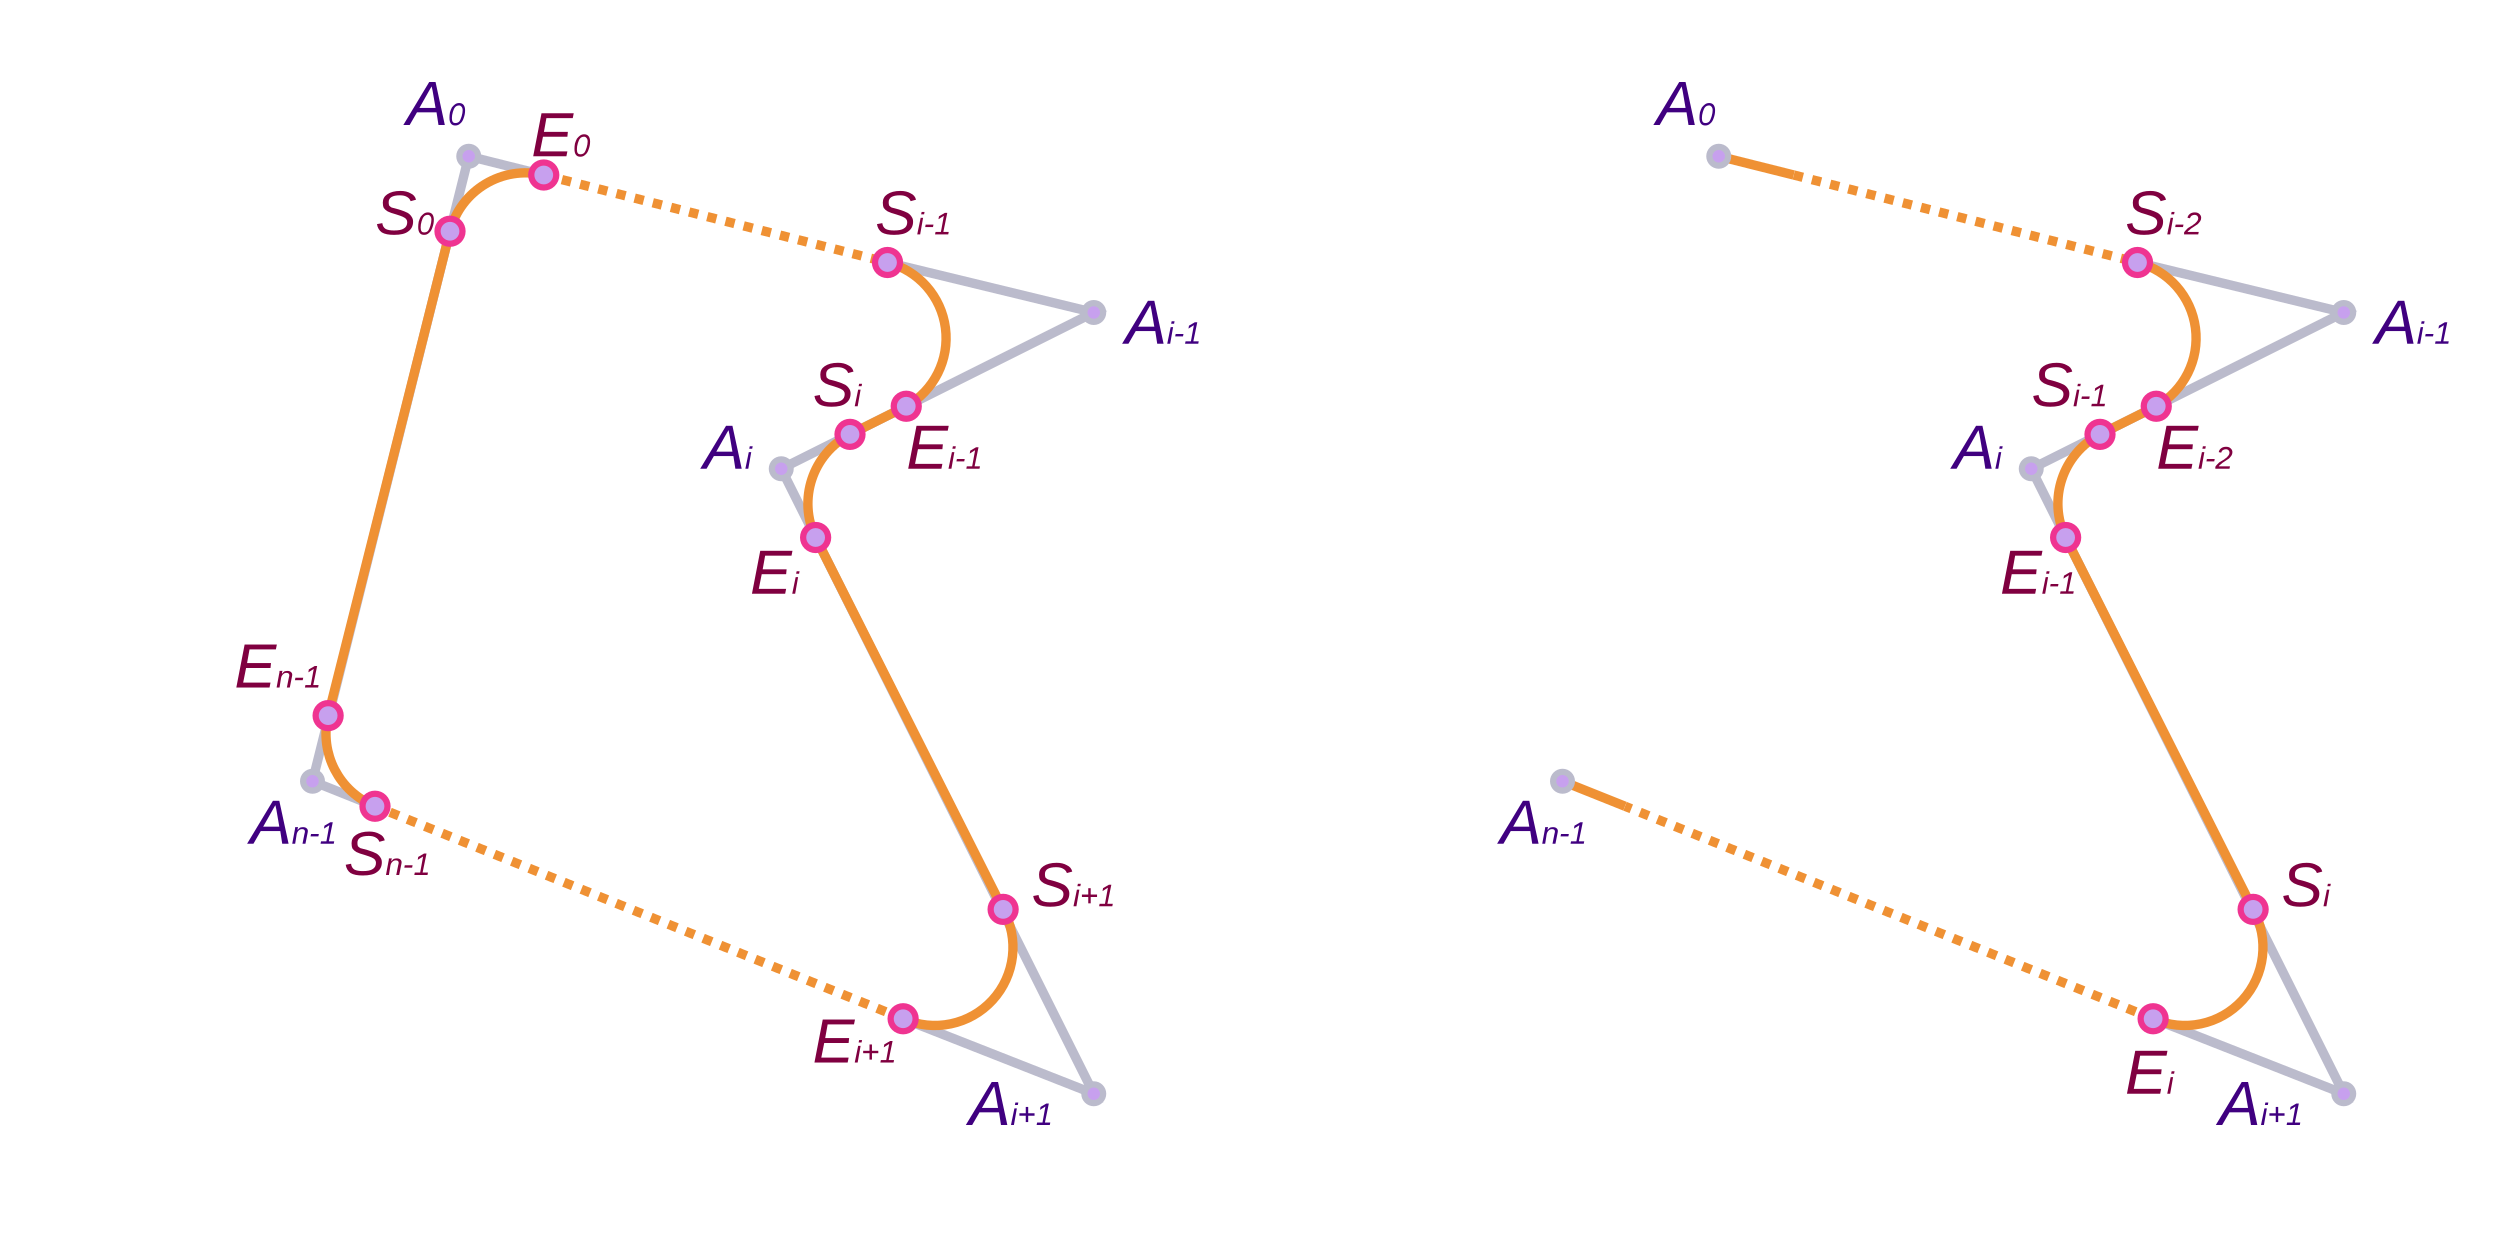
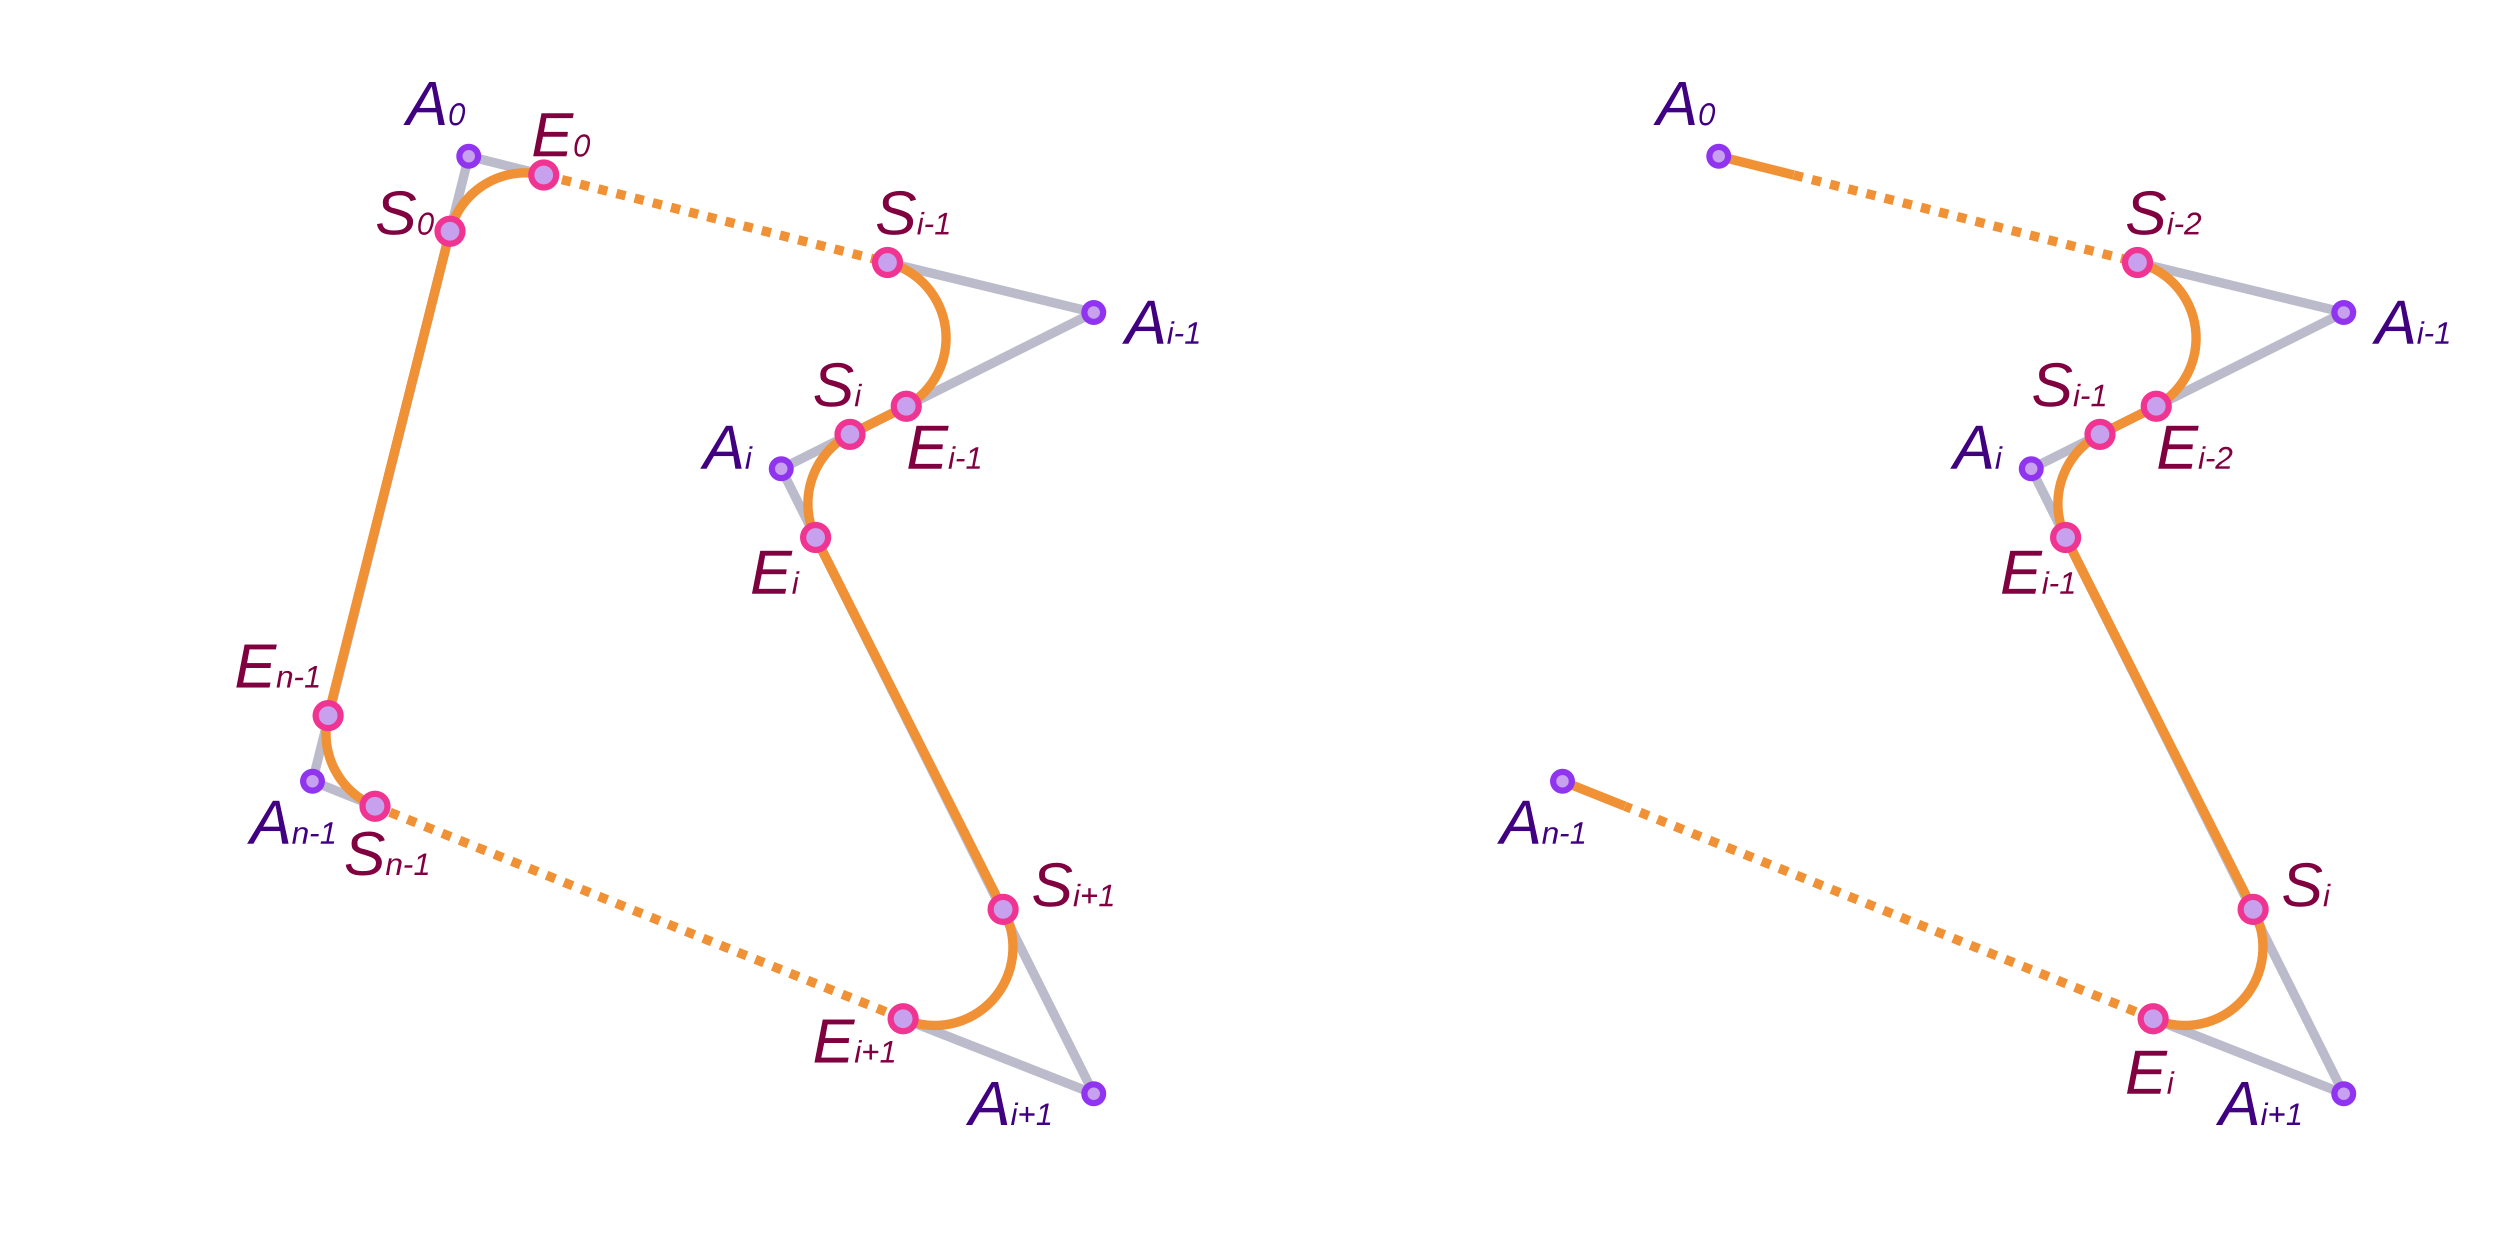
<svg xmlns="http://www.w3.org/2000/svg" xmlns:xlink="http://www.w3.org/1999/xlink" viewBox="-40 -20 80 40">
  <style>
- 		[d], [r] {
- 			fill: #c7a0ee;
+ 		[d] {
+ 			fill: none;
			stroke: #bbc;
			stroke-width: .3px
		}
		[d] { fill: none }
		[d] + [d] { stroke: #ef9134 }
		[x] {
			fill: #400080;
			font: italic 2px tahoma, arial
		}
		tspan { font-size: .5em }
- 		[r] { stroke-width: .2px }
+ 		[r] {
+ 			fill: #c7a0ee;
+ 			stroke: #9134ef;
+ 			stroke-width: .2px
+ 		}
		[r='.4'] { stroke: #ef3491 }
		[r] ~ [x] { fill: #800040 }
	</style>
  <path d="M-28 5.8-30 5-25-15-22.6-14.4" />
  <path d="M15-15 17.4-14.4       M12 5.8 10 5       M-28 5.8       A2.5 2.5 0 0 1-29.5 2.9       L-25.6-12.6       A2.5 2.5 0 0 1-22.6-14.4" />
  <g id="g">
    <path d="M28.4-11.6 35-10 25-5 35 15 28.9 12.6" />
    <path d="M17.4-14.4 28.4-11.6        M28.9 12.6 12 5.8" stroke-dasharray=".3" />
    <path d="M28.4-11.6        A2.5 2.5 0 0 1 29-7        L27.2-6.1        A2.5 2.5 0 0 0 26.1-2.8        L32.1 9.1        A2.5 2.5 0 0 1 28.9 12.6" />
    <text x="13" y="-16">A<tspan>0</tspan>
    </text>
    <text x="36" y="-9">A<tspan>i-1</tspan>
    </text>
    <text x="22.5" y="-5">A<tspan>i</tspan>
    </text>
    <text x="31" y="16">A<tspan>i+1</tspan>
    </text>
    <text x="8" y="7">A<tspan>n-1</tspan>
    </text>
    <circle r=".3" cx="15" cy="-15" />
    <circle r=".3" cx="35" cy="-10" />
    <circle r=".3" cx="25" cy="-5" />
    <circle r=".3" cx="35" cy="15" />
    <circle r=".3" cx="10" cy="5" />
    <circle r=".4" cx="28.4" cy="-11.6" />
    <circle r=".4" cx="29" cy="-7" />
    <circle r=".4" cx="27.2" cy="-6.1" />
    <circle r=".4" cx="26.1" cy="-2.8" />
    <circle r=".4" cx="32.1" cy="9.1" />
    <circle r=".4" cx="28.9" cy="12.6" />
  </g>
  <use xlink:href="#g" x="-40" />
  <circle r=".4" cx="-28" cy="5.8" />
  <circle r=".4" cx="-29.5" cy="2.9" />
  <circle r=".4" cx="-25.6" cy="-12.6" />
  <circle r=".4" cx="-22.6" cy="-14.4" />
  <text x="28" y="-12.5">S<tspan>i-2</tspan>
  </text>
  <text x="29" y="-5">E<tspan>i-2</tspan>
  </text>
  <text id="a" x="25" y="-7">S<tspan>i-1</tspan>
  </text>
  <text id="b" x="24" y="-1">E<tspan>i-1</tspan>
  </text>
  <text id="c" x="33" y="9">S<tspan>i</tspan>
  </text>
  <text id="d" x="28" y="15">E<tspan>i</tspan>
  </text>
  <text x="-28" y="-12.5">S<tspan>0</tspan>
  </text>
  <text x="-23" y="-15">E<tspan>0</tspan>
  </text>
  <use xlink:href="#a" x="-37" y="-5.5" />
  <use xlink:href="#b" x="-35" y="-4" />
  <use xlink:href="#c" x="-47" y="-16" />
  <use xlink:href="#d" x="-44" y="-16" />
  <text x="-7" y="9">S<tspan>i+1</tspan>
  </text>
  <text x="-14" y="14">E<tspan>i+1</tspan>
  </text>
  <text x="-29" y="8">S<tspan>n-1</tspan>
  </text>
  <text x="-32.5" y="2">E<tspan>n-1</tspan>
  </text>
</svg>
